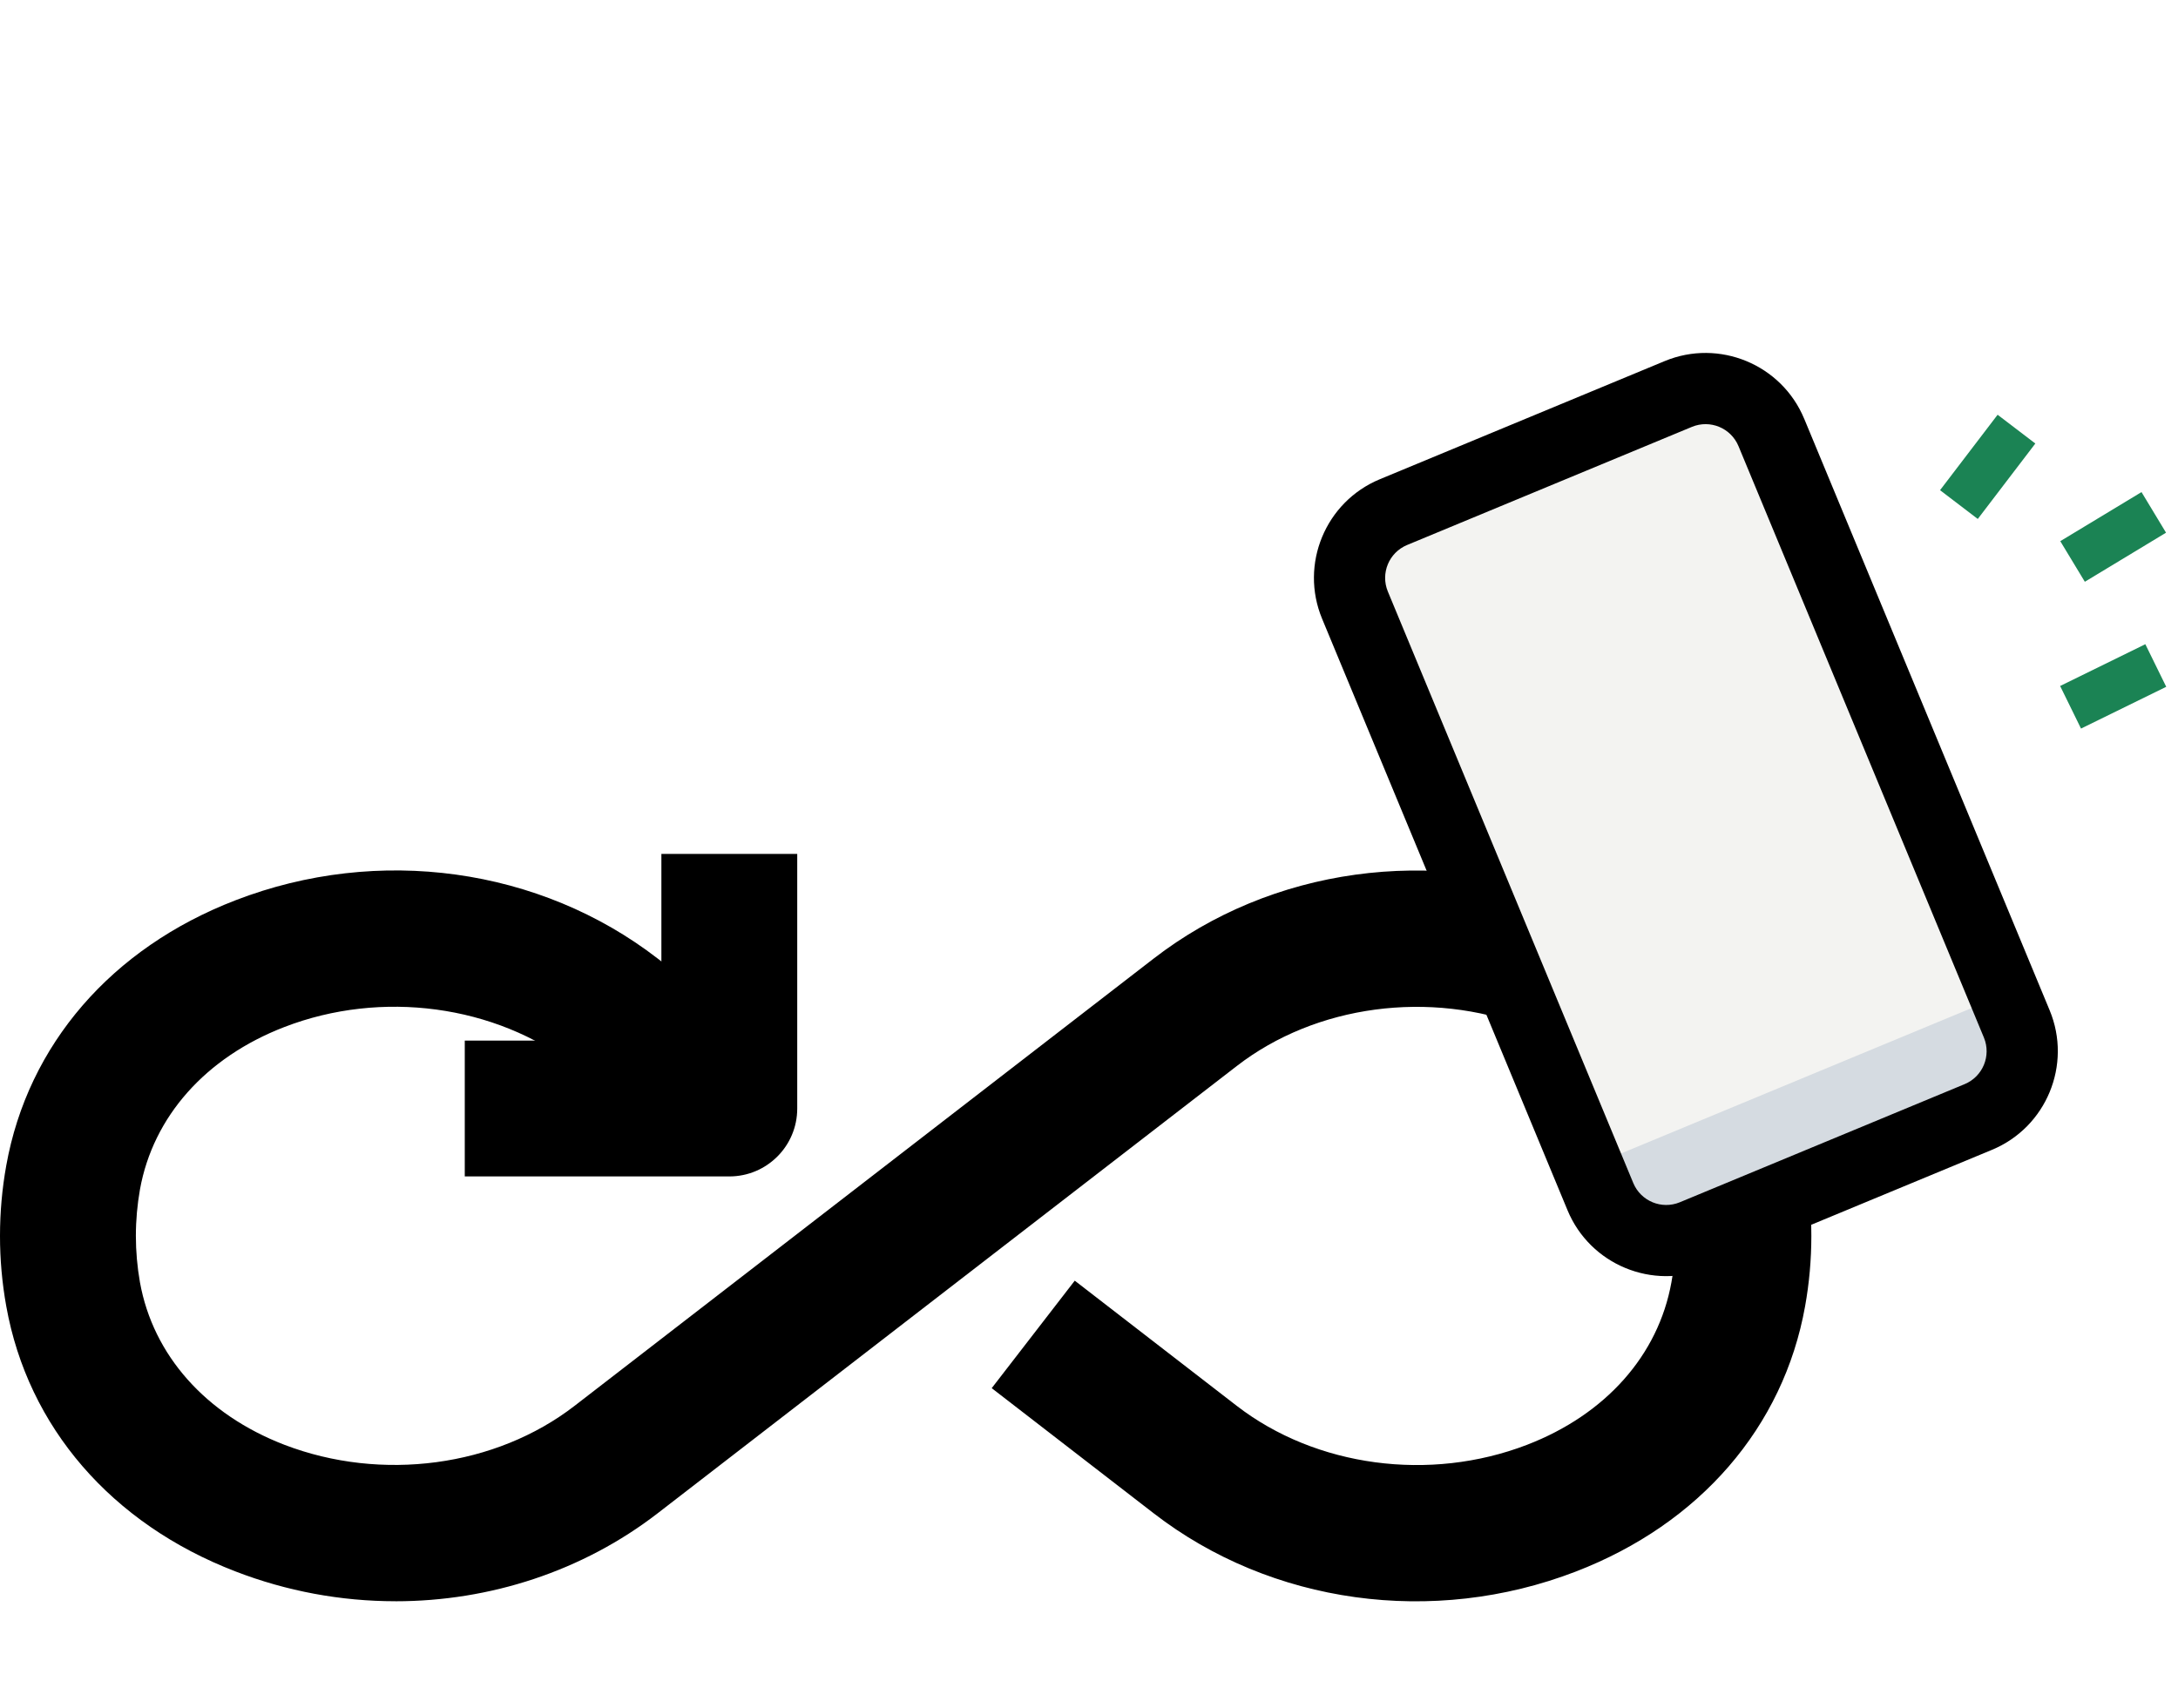
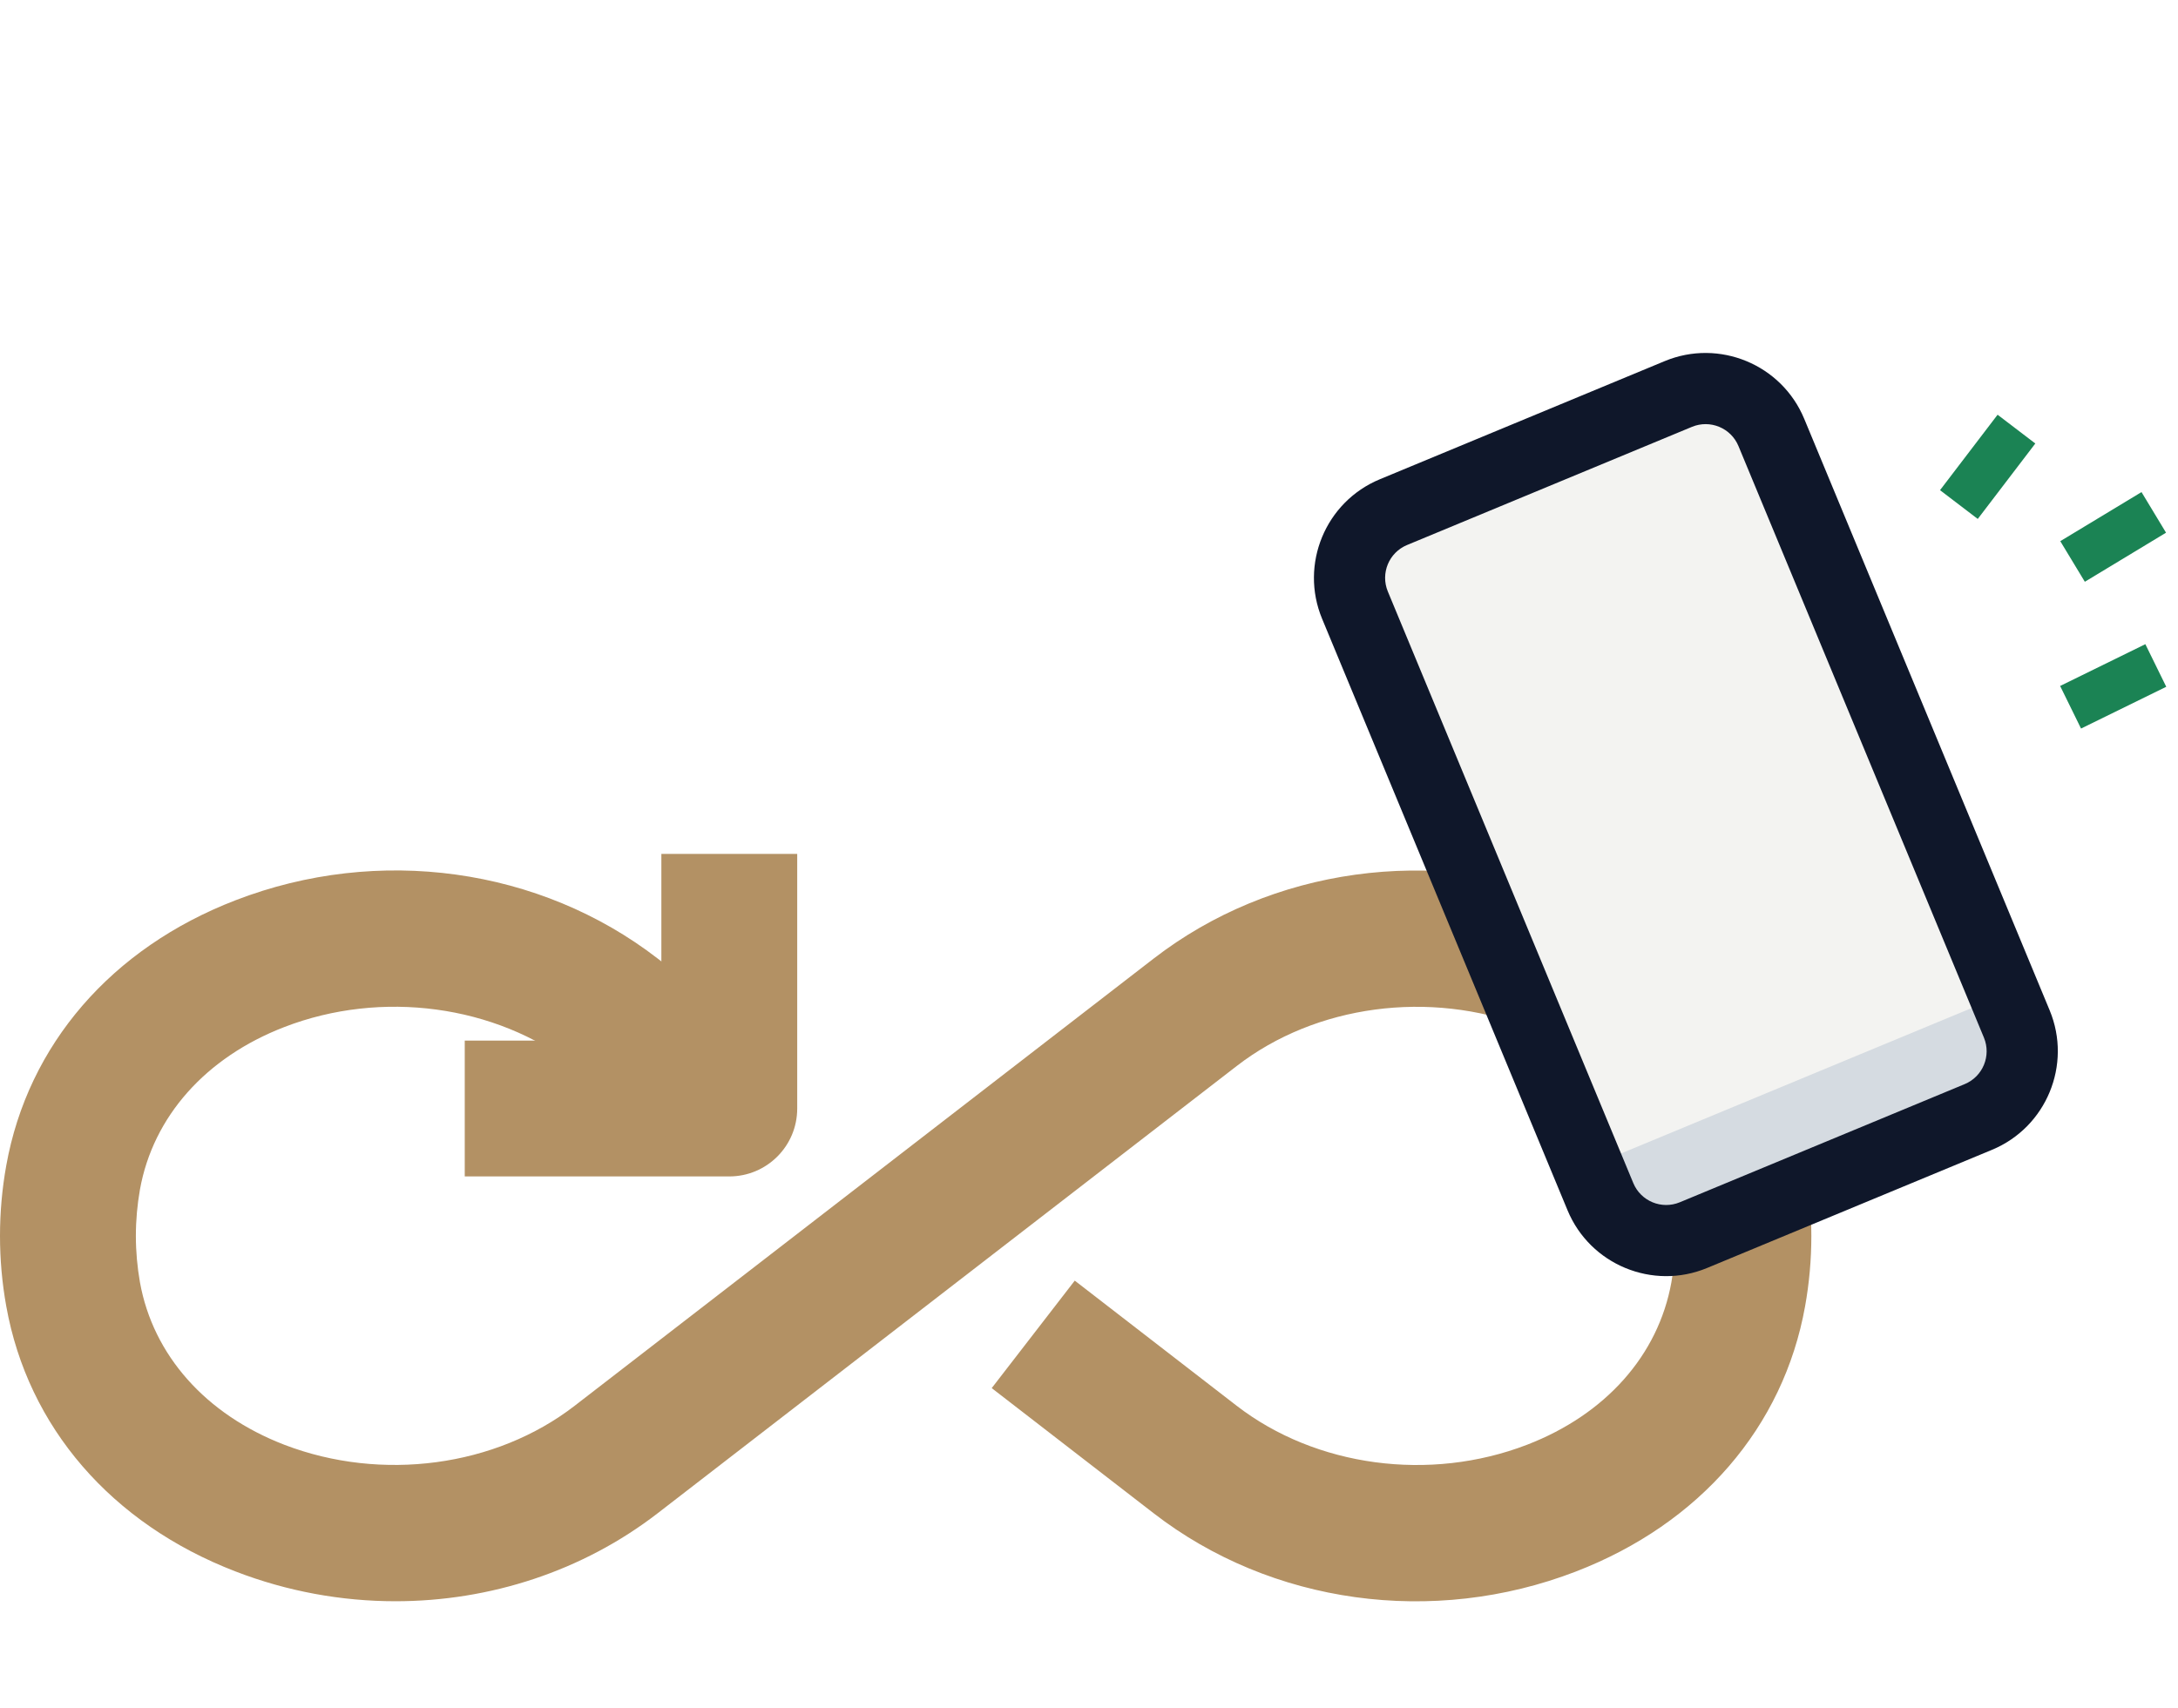
<svg xmlns="http://www.w3.org/2000/svg" width="102" height="80" fill="none">
-   <g fill="#000">
-     <path d="M34.155 55.108H21.766v-6.362h9.208V40h6.362v11.927a3.18 3.18 0 0 1-3.181 3.181z" />
-     <path d="M18.522 75.008a20.79 20.79 0 0 1-7.49-1.395C5.221 71.378 1.306 66.848.293 61.186A18.55 18.55 0 0 1 0 57.894c0-1.103.098-2.214.293-3.296 1.014-5.658 4.928-10.188 10.739-12.427 6.684-2.583 14.255-1.531 19.769 2.731l5.297 4.089-3.889 5.039-5.297-4.093c-3.711-2.863-9.047-3.584-13.593-1.828-3.686 1.421-6.15 4.195-6.765 7.613-.123.704-.191 1.429-.191 2.172a12.61 12.61 0 0 0 .191 2.172c.615 3.418 3.079 6.192 6.765 7.613 4.547 1.743 9.887 1.039 13.594-1.828l27.115-20.948c5.509-4.258 13.085-5.31 19.769-2.731 5.811 2.235 9.725 6.765 10.739 12.427.195 1.077.293 2.189.293 3.296s-.098 2.214-.293 3.296c-1.014 5.658-4.928 10.188-10.739 12.427-6.689 2.579-14.264 1.527-19.769-2.731l-7.584-5.861 3.889-5.035 7.584 5.862c3.707 2.863 9.043 3.58 13.594 1.828 3.686-1.421 6.15-4.195 6.765-7.613.127-.708.191-1.434.191-2.172s-.068-1.467-.191-2.172c-.615-3.419-3.079-6.192-6.765-7.613-4.555-1.748-9.891-1.039-13.594 1.828L30.801 70.886c-3.508 2.71-7.855 4.123-12.279 4.123z" />
+   <g fill="#b39164">
+     <path d="M34.154 55.108h-12.389v-6.362h9.208V40h6.362v11.927c0 1.76-1.425 3.181-3.181 3.181z" />
+     <path d="M18.522 75.008c-2.519 0-5.064-.458-7.49-1.395C5.221 71.378 1.306 66.848.293 61.186.098 60.108 0 58.997 0 57.894s.098-2.214.293-3.296c1.014-5.658 4.928-10.188 10.739-12.427 6.684-2.583 14.255-1.531 19.769 2.731l5.298 4.089-3.889 5.039-5.297-4.093c-3.711-2.863-9.047-3.584-13.594-1.828-3.686 1.421-6.15 4.195-6.765 7.613-.123.704-.191 1.429-.191 2.172s.068 1.468.191 2.172c.615 3.418 3.079 6.192 6.765 7.613 4.547 1.743 9.887 1.039 13.594-1.828l27.115-20.948c5.51-4.258 13.085-5.31 19.769-2.731 5.811 2.235 9.726 6.765 10.739 12.427.195 1.077.293 2.189.293 3.296s-.098 2.214-.293 3.296c-1.014 5.658-4.928 10.188-10.739 12.427-6.689 2.579-14.264 1.527-19.769-2.732l-7.584-5.862 3.889-5.035 7.583 5.862c3.707 2.863 9.043 3.58 13.594 1.828 3.686-1.421 6.15-4.195 6.765-7.613.127-.708.191-1.434.191-2.172s-.068-1.468-.191-2.172c-.615-3.418-3.079-6.192-6.765-7.613-4.555-1.748-9.891-1.039-13.594 1.828l-27.115 20.948c-3.508 2.71-7.855 4.123-12.279 4.123z" />
  </g>
-   <path d="M92.623 24.31l2.696-3.534-1.767-1.348-2.696 3.534 1.767 1.348zm7.847 5.867l-3.99 1.957.978 1.995 3.991-1.957-.979-1.995zm.97-5.224l-1.149-1.902-3.804 2.299 1.15 1.902 3.803-2.299z" fill="#1b8354" />
-   <path d="M63.455 28.346l11.495 27.71c.705 1.7 2.657 2.507 4.356 1.802l13.342-5.535c1.7-.705 2.507-2.657 1.802-4.356l-11.495-27.71c-.705-1.7-2.657-2.507-4.356-1.802L65.257 23.99c-1.7.705-2.507 2.656-1.802 4.356z" fill="#f3f3f1" />
+   <path d="M92.622 24.309l2.696-3.534-1.767-1.348-2.696 3.534 1.767 1.348zm7.848 5.867l-3.99 1.957.979 1.995 3.991-1.957-.979-1.995zm.97-5.223l-1.149-1.902-3.804 2.299 1.15 1.902 3.803-2.299z" fill="#1b8354" />
+   <path d="M63.455 28.346l11.495 27.71c.705 1.7 2.656 2.507 4.356 1.802l13.342-5.535c1.7-.705 2.507-2.656 1.802-4.356l-11.495-27.71c-.705-1.7-2.657-2.507-4.356-1.802l-13.342 5.535c-1.7.705-2.507 2.657-1.802 4.356z" fill="#f3f3f1" />
  <path d="M76.291 59.289l-1.916-4.618 19.5-8.089 1.916 4.618-19.5 8.089z" fill="#d5dbe1" />
-   <path d="M84.495 19.618l11.495 27.71c1.057 2.547-.155 5.478-2.703 6.534l-13.342 5.535c-2.547 1.057-5.478-.155-6.534-2.703l-11.495-27.71c-1.057-2.547.155-5.478 2.702-6.534l13.342-5.535c2.547-1.057 5.478.155 6.534 2.703zm-8.005 35.8a1.67 1.67 0 0 0 2.178.901l13.342-5.535a1.67 1.67 0 0 0 .901-2.178l-11.495-27.71a1.67 1.67 0 0 0-2.178-.901l-13.342 5.535a1.67 1.67 0 0 0-.901 2.178l11.495 27.71z" fill="#000" />
+   <path d="M84.495 19.618l11.495 27.71c1.057 2.547-.155 5.478-2.703 6.534l-13.342 5.535c-2.547 1.057-5.478-.155-6.534-2.703L61.916 28.985c-1.057-2.547.155-5.478 2.703-6.534l13.342-5.535c2.547-1.057 5.478.155 6.534 2.703zm-8.005 35.8c.352.85 1.328 1.253 2.178.901l13.342-5.535c.85-.352 1.253-1.328.901-2.178l-11.495-27.71c-.352-.85-1.328-1.253-2.178-.901l-13.342 5.535c-.85.352-1.253 1.328-.901 2.178l11.495 27.71z" fill="#0f172a" />
</svg>
